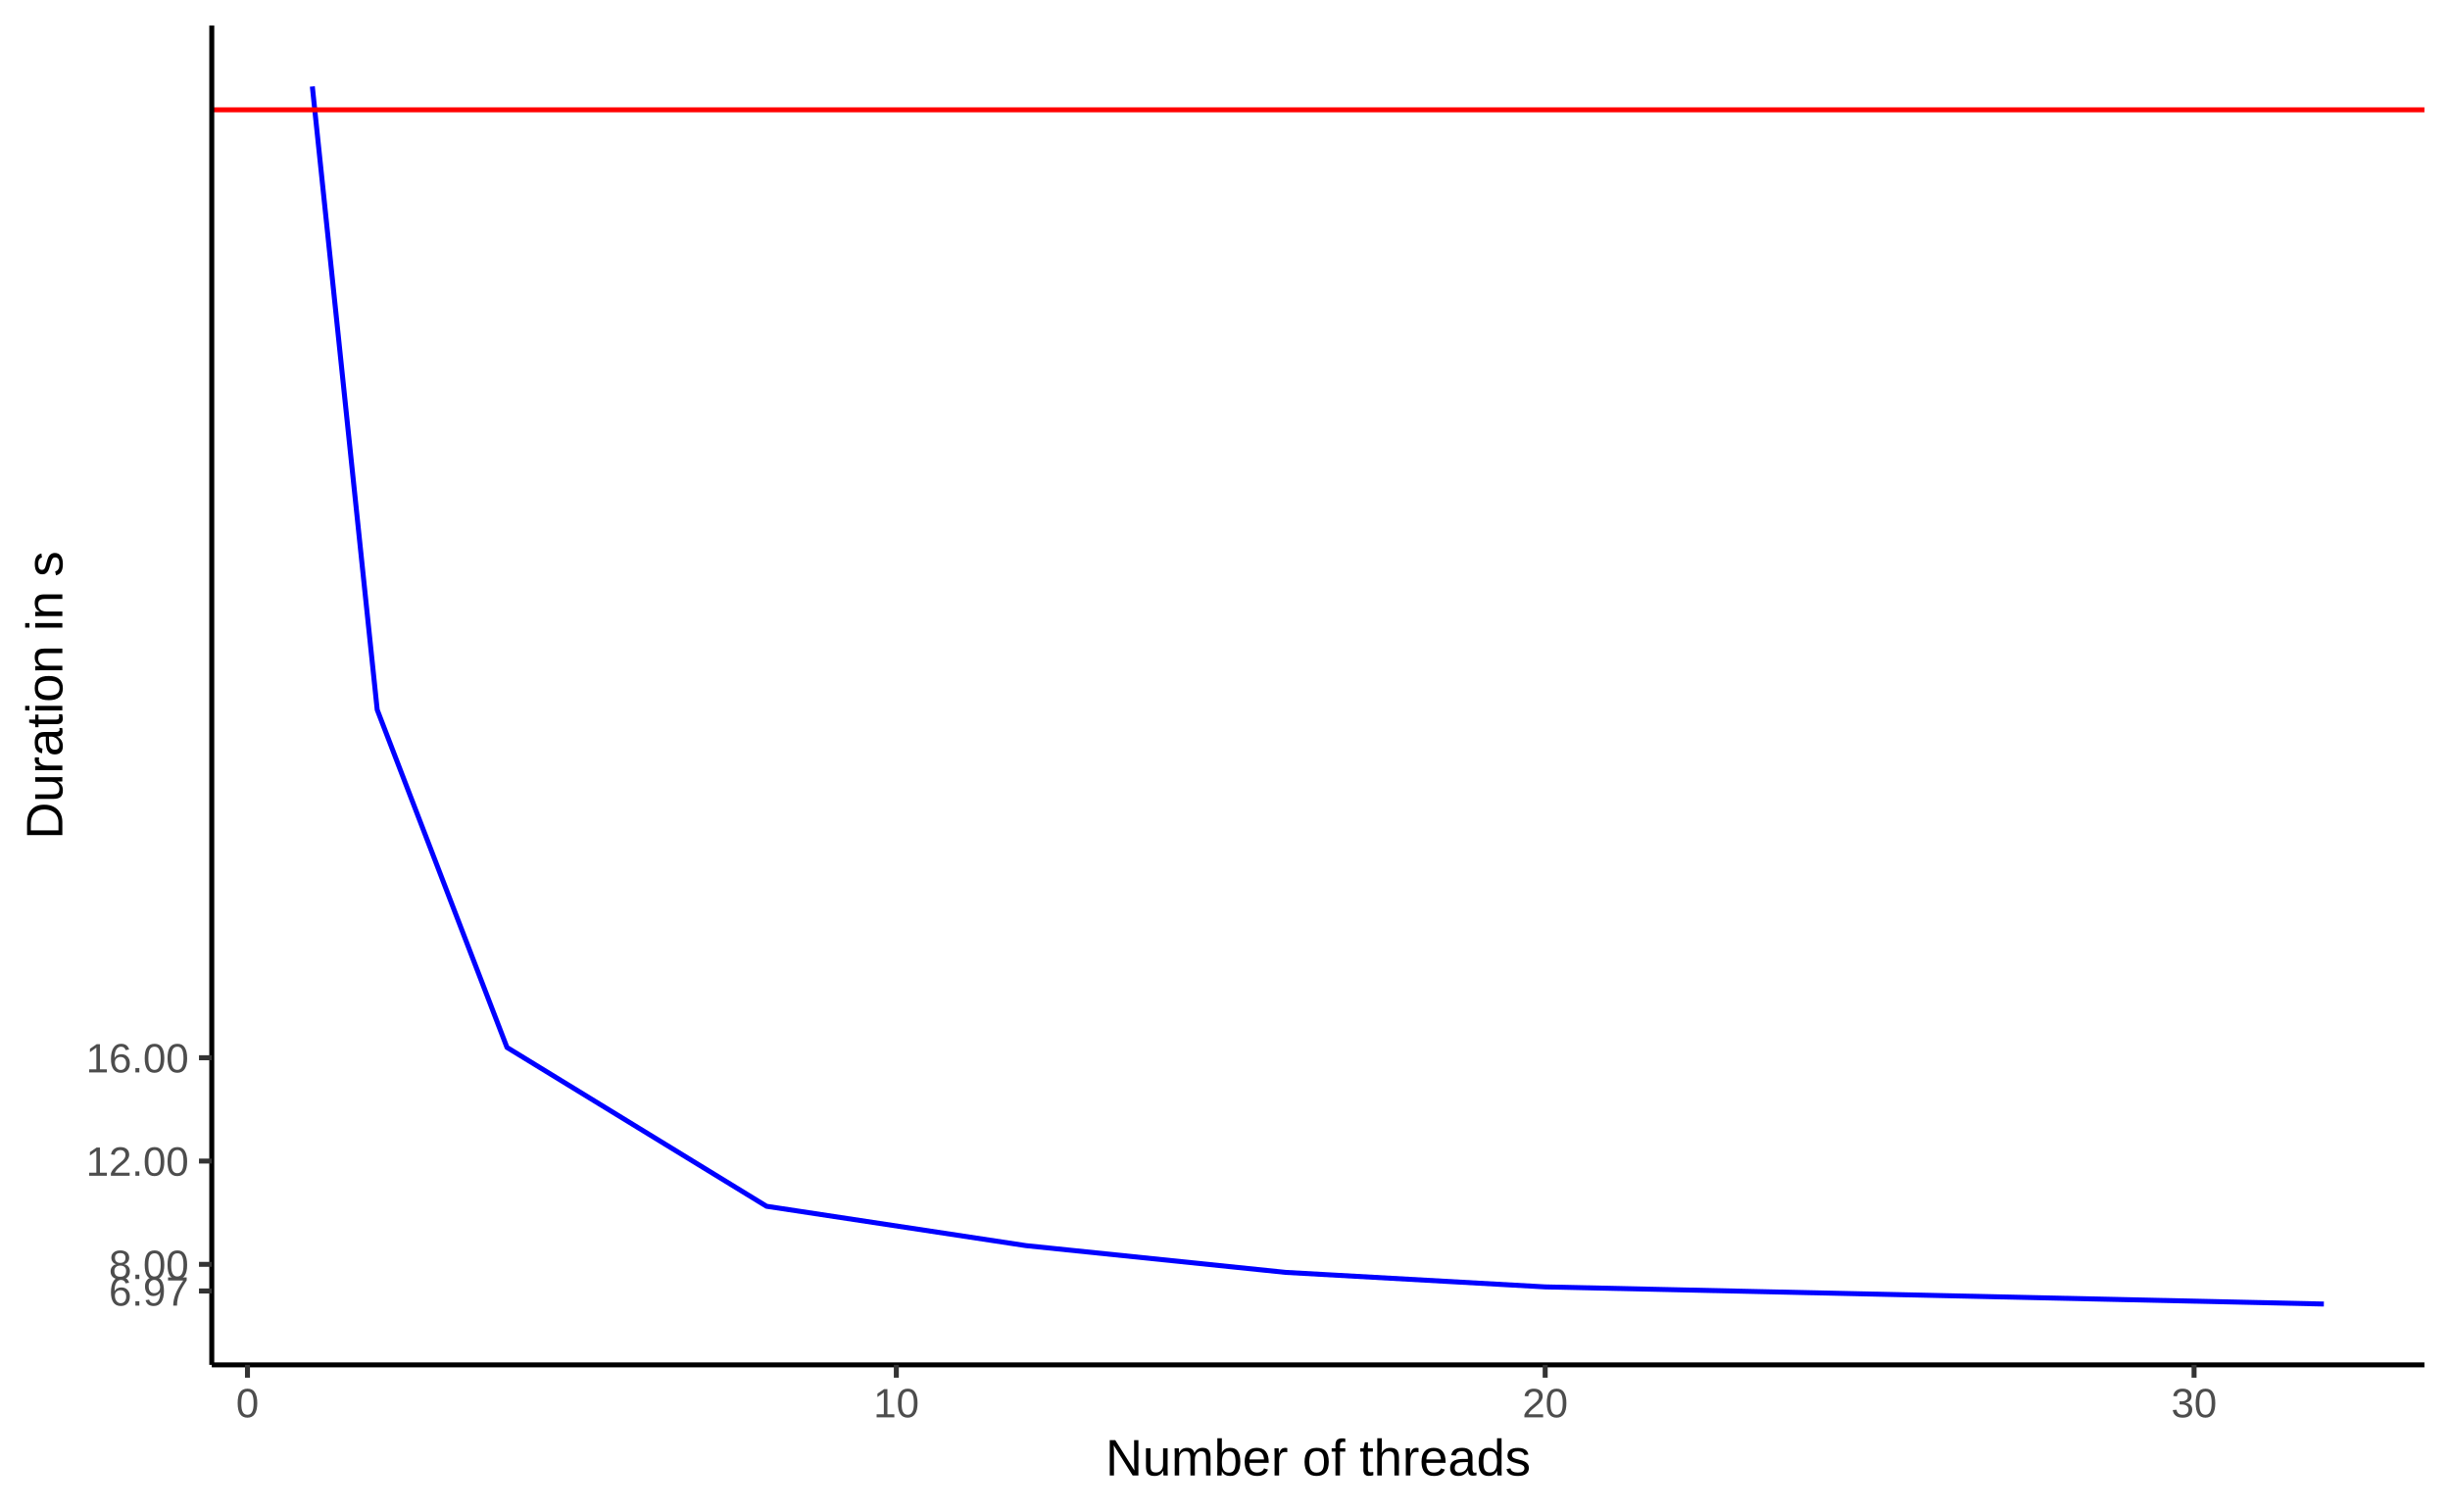
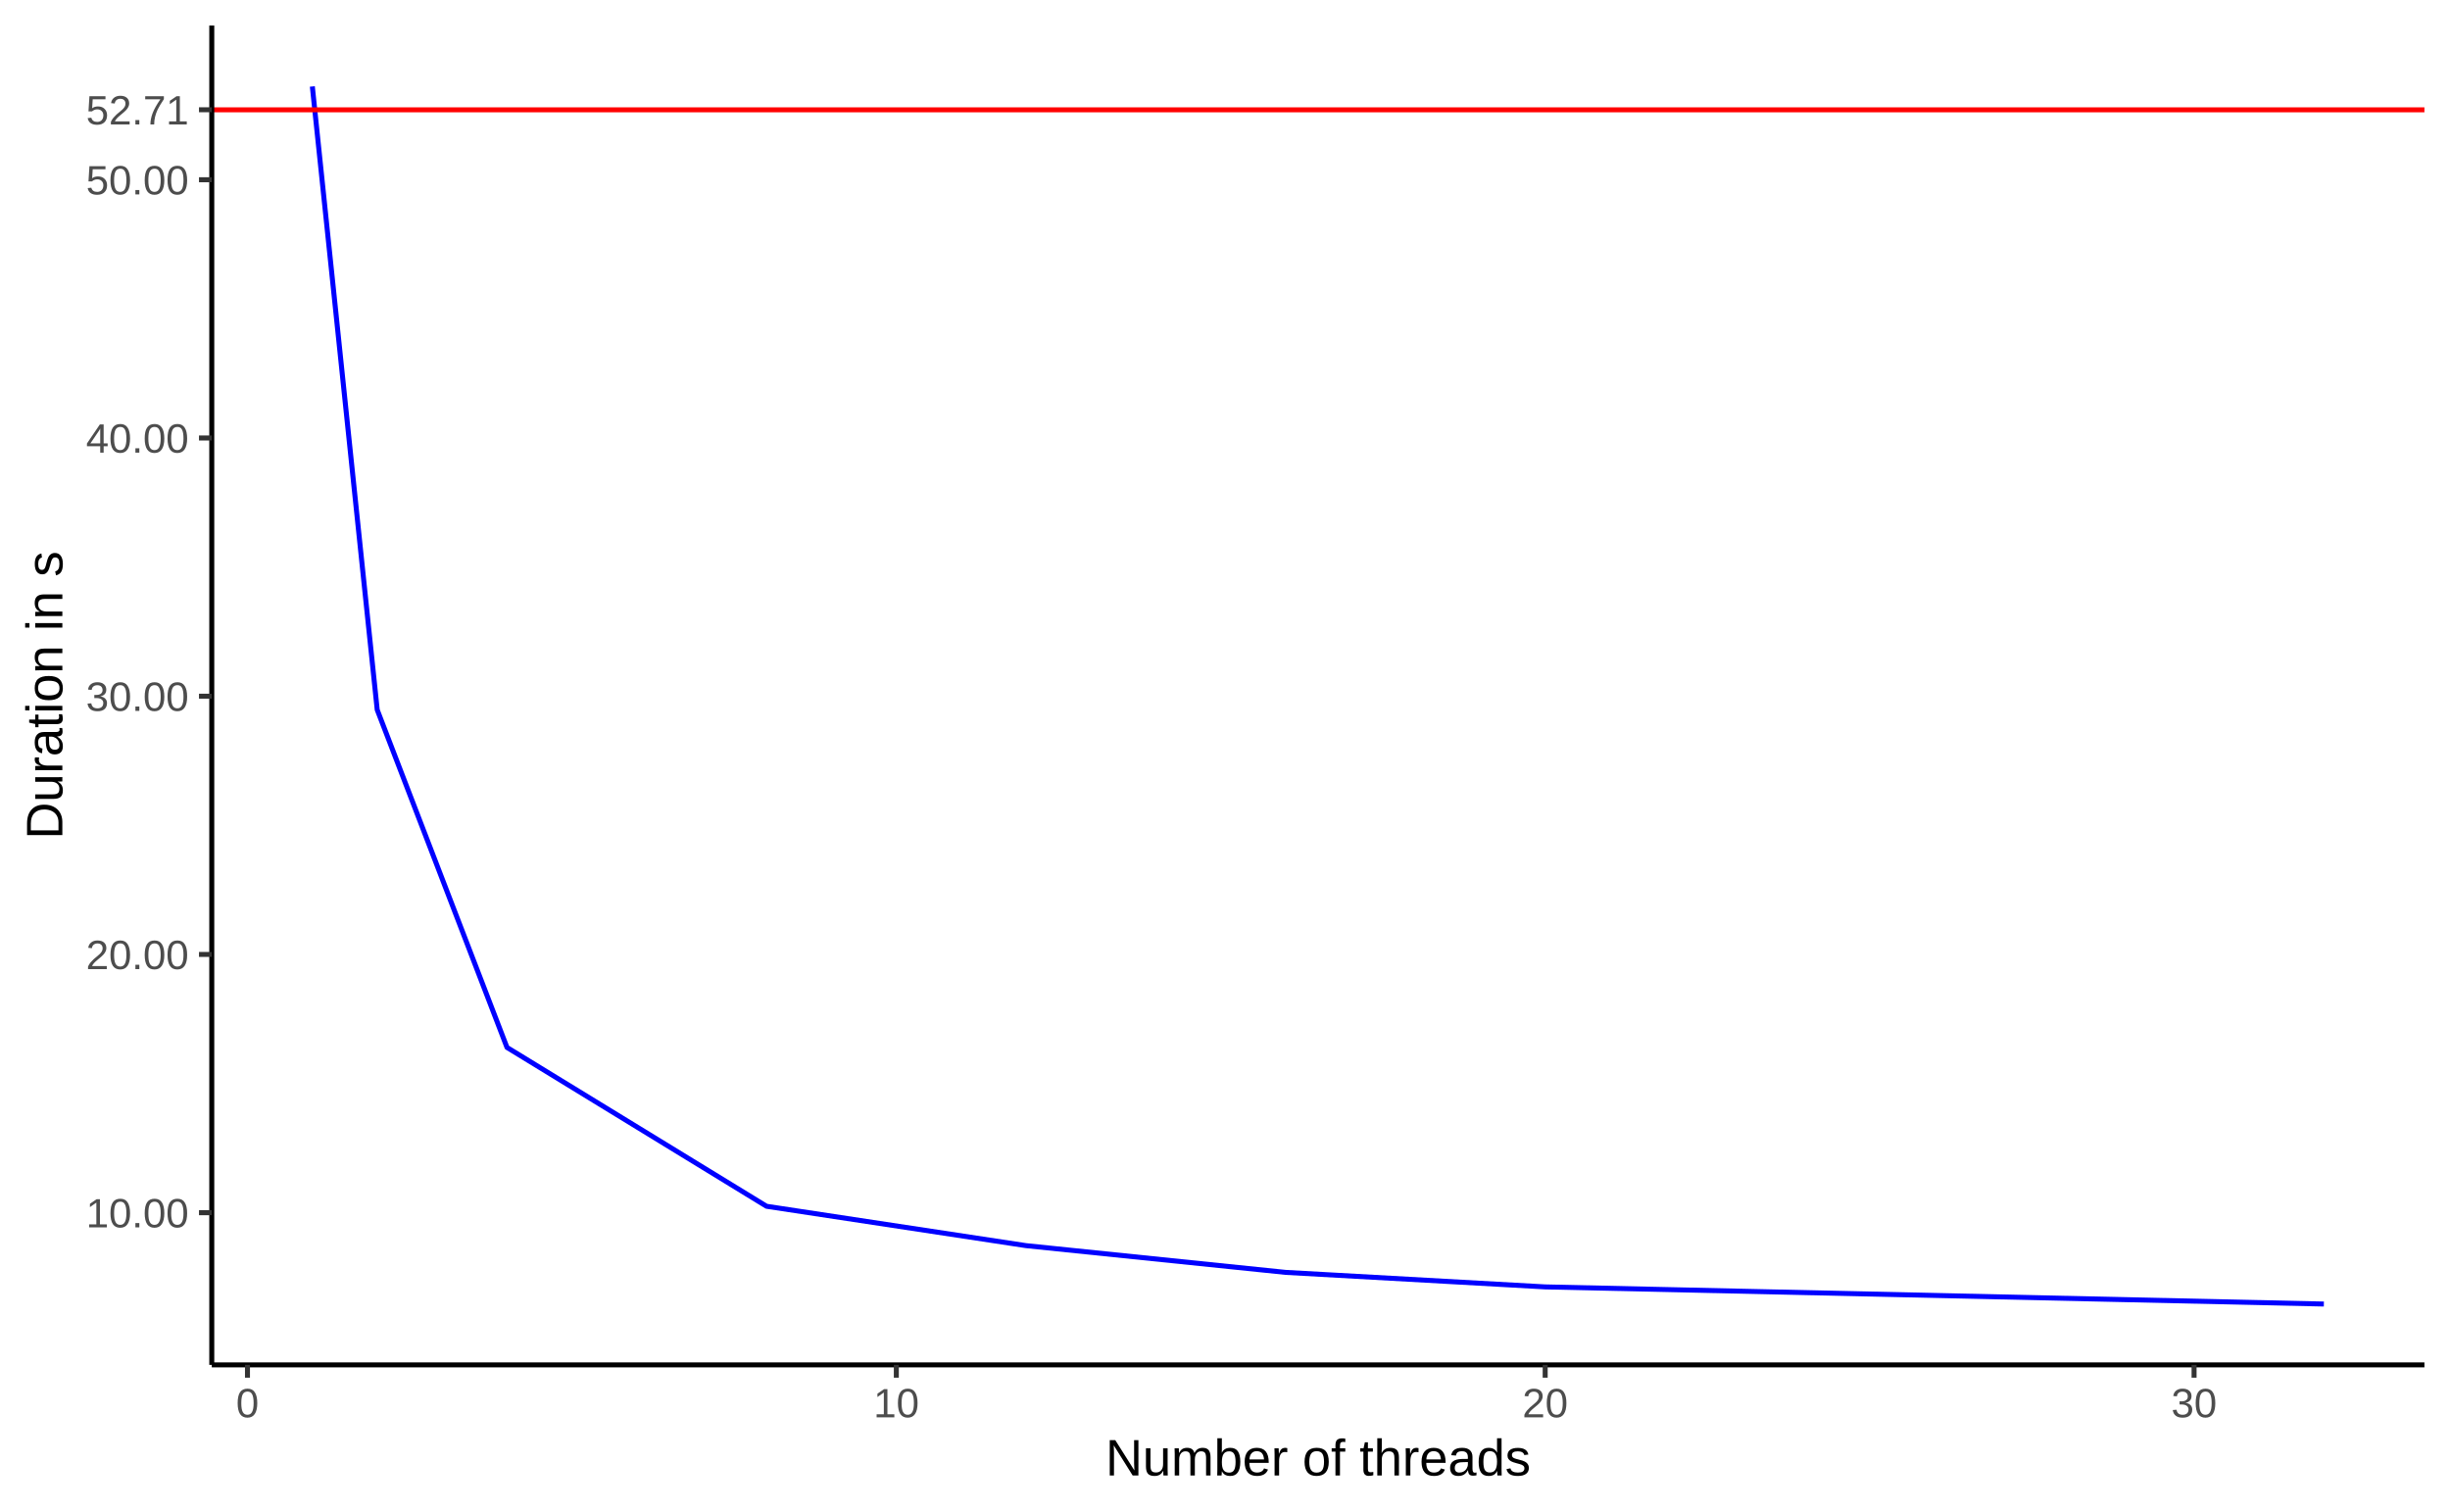
<svg xmlns="http://www.w3.org/2000/svg" class="svglite" width="525.00pt" height="324.00pt" viewBox="0 0 525.00 324.00">
  <defs>
    <style type="text/css">
    .svglite line, .svglite polyline, .svglite polygon, .svglite path, .svglite rect, .svglite circle {
      fill: none;
      stroke: #000000;
      stroke-linecap: round;
      stroke-linejoin: round;
      stroke-miterlimit: 10.00;
    }
    .svglite text {
      white-space: pre;
    }
  </style>
  </defs>
  <rect width="100%" height="100%" style="stroke: none; fill: #FFFFFF;" />
  <defs>
    <clipPath id="cpMC4wMHw1MjUuMDB8MC4wMHwzMjQuMDA=">
      <rect x="0.00" y="0.00" width="525.00" height="324.00" />
    </clipPath>
  </defs>
  <g clip-path="url(#cpMC4wMHw1MjUuMDB8MC4wMHwzMjQuMDA=)">
    <rect x="0.00" y="0.00" width="525.00" height="324.00" style="stroke-width: 1.07; stroke: #FFFFFF; fill: #FFFFFF;" />
  </g>
  <defs>
    <clipPath id="cpNDUuMzh8NTE5LjUyfDUuNDh8MjkyLjUw">
      <rect x="45.38" y="5.48" width="474.14" height="287.02" />
    </clipPath>
  </defs>
  <g clip-path="url(#cpNDUuMzh8NTE5LjUyfDUuNDh8MjkyLjUw)">
    <rect x="45.38" y="5.48" width="474.14" height="287.02" style="stroke-width: 1.07; stroke: none; fill: #FFFFFF;" />
    <polyline points="66.93,18.53 80.83,152.11 108.64,224.47 164.26,258.51 219.88,266.95 275.50,272.68 331.11,275.79 497.97,279.46 " style="stroke-width: 1.07; stroke: #0000FF; stroke-linecap: butt;" />
    <line x1="45.38" y1="23.53" x2="519.52" y2="23.53" style="stroke-width: 1.07; stroke: #FF0000; stroke-linecap: butt;" />
  </g>
  <g clip-path="url(#cpMC4wMHw1MjUuMDB8MC4wMHwzMjQuMDA=)">
    <polyline points="45.38,292.50 45.38,5.48 " style="stroke-width: 1.07; stroke-linecap: butt;" />
-     <text x="40.45" y="279.81" text-anchor="end" style="font-size: 8.80px;fill: #4D4D4D; font-family: &quot;Arial&quot;;" textLength="17.14px" lengthAdjust="spacingAndGlyphs">6.97</text>
-     <text x="40.45" y="274.11" text-anchor="end" style="font-size: 8.80px;fill: #4D4D4D; font-family: &quot;Arial&quot;;" textLength="17.14px" lengthAdjust="spacingAndGlyphs">8.00</text>
-     <text x="40.45" y="251.97" text-anchor="end" style="font-size: 8.80px;fill: #4D4D4D; font-family: &quot;Arial&quot;;" textLength="22.03px" lengthAdjust="spacingAndGlyphs">12.00</text>
-     <text x="40.45" y="229.83" text-anchor="end" style="font-size: 8.80px;fill: #4D4D4D; font-family: &quot;Arial&quot;;" textLength="22.03px" lengthAdjust="spacingAndGlyphs">16.00</text>
-     <polyline points="42.64,276.66 45.38,276.66 " style="stroke-width: 1.07; stroke: #333333; stroke-linecap: butt;" />
-     <polyline points="42.64,270.96 45.38,270.96 " style="stroke-width: 1.07; stroke: #333333; stroke-linecap: butt;" />
-     <polyline points="42.64,248.82 45.38,248.82 " style="stroke-width: 1.07; stroke: #333333; stroke-linecap: butt;" />
-     <polyline points="42.64,226.68 45.38,226.68 " style="stroke-width: 1.07; stroke: #333333; stroke-linecap: butt;" />
+     <text x="40.45" y="263.04" text-anchor="end" style="font-size: 8.80px;fill: #4D4D4D; font-family: &quot;Arial&quot;;" textLength="22.03px" lengthAdjust="spacingAndGlyphs">10.00</text>
+     <text x="40.45" y="207.69" text-anchor="end" style="font-size: 8.80px;fill: #4D4D4D; font-family: &quot;Arial&quot;;" textLength="22.03px" lengthAdjust="spacingAndGlyphs">20.00</text>
+     <text x="40.45" y="152.35" text-anchor="end" style="font-size: 8.80px;fill: #4D4D4D; font-family: &quot;Arial&quot;;" textLength="22.03px" lengthAdjust="spacingAndGlyphs">30.00</text>
+     <text x="40.45" y="97.01" text-anchor="end" style="font-size: 8.80px;fill: #4D4D4D; font-family: &quot;Arial&quot;;" textLength="22.03px" lengthAdjust="spacingAndGlyphs">40.00</text>
+     <text x="40.45" y="41.67" text-anchor="end" style="font-size: 8.80px;fill: #4D4D4D; font-family: &quot;Arial&quot;;" textLength="22.03px" lengthAdjust="spacingAndGlyphs">50.00</text>
+     <text x="40.45" y="26.67" text-anchor="end" style="font-size: 8.80px;fill: #4D4D4D; font-family: &quot;Arial&quot;;" textLength="22.03px" lengthAdjust="spacingAndGlyphs">52.71</text>
+     <polyline points="42.64,259.89 45.38,259.89 " style="stroke-width: 1.07; stroke: #333333; stroke-linecap: butt;" />
+     <polyline points="42.64,204.54 45.38,204.54 " style="stroke-width: 1.07; stroke: #333333; stroke-linecap: butt;" />
+     <polyline points="42.64,149.20 45.38,149.20 " style="stroke-width: 1.07; stroke: #333333; stroke-linecap: butt;" />
+     <polyline points="42.64,93.86 45.38,93.86 " style="stroke-width: 1.07; stroke: #333333; stroke-linecap: butt;" />
+     <polyline points="42.64,38.52 45.38,38.52 " style="stroke-width: 1.07; stroke: #333333; stroke-linecap: butt;" />
+     <polyline points="42.64,23.52 45.38,23.52 " style="stroke-width: 1.07; stroke: #333333; stroke-linecap: butt;" />
    <polyline points="45.38,292.50 519.52,292.50 " style="stroke-width: 1.07; stroke-linecap: butt;" />
    <polyline points="53.03,295.24 53.03,292.50 " style="stroke-width: 1.07; stroke: #333333; stroke-linecap: butt;" />
    <polyline points="192.07,295.24 192.07,292.50 " style="stroke-width: 1.07; stroke: #333333; stroke-linecap: butt;" />
    <polyline points="331.11,295.24 331.11,292.50 " style="stroke-width: 1.07; stroke: #333333; stroke-linecap: butt;" />
    <polyline points="470.16,295.24 470.16,292.50 " style="stroke-width: 1.07; stroke: #333333; stroke-linecap: butt;" />
    <text x="53.03" y="303.74" text-anchor="middle" style="font-size: 8.80px;fill: #4D4D4D; font-family: &quot;Arial&quot;;" textLength="4.90px" lengthAdjust="spacingAndGlyphs">0</text>
    <text x="192.07" y="303.74" text-anchor="middle" style="font-size: 8.80px;fill: #4D4D4D; font-family: &quot;Arial&quot;;" textLength="9.79px" lengthAdjust="spacingAndGlyphs">10</text>
    <text x="331.11" y="303.74" text-anchor="middle" style="font-size: 8.80px;fill: #4D4D4D; font-family: &quot;Arial&quot;;" textLength="9.79px" lengthAdjust="spacingAndGlyphs">20</text>
    <text x="470.16" y="303.74" text-anchor="middle" style="font-size: 8.80px;fill: #4D4D4D; font-family: &quot;Arial&quot;;" textLength="9.79px" lengthAdjust="spacingAndGlyphs">30</text>
    <text x="282.45" y="316.20" text-anchor="middle" style="font-size: 11.00px; font-family: &quot;Arial&quot;;" textLength="91.14px" lengthAdjust="spacingAndGlyphs">Number of threads</text>
    <text transform="translate(13.36,148.99) rotate(-90)" text-anchor="middle" style="font-size: 11.00px; font-family: &quot;Arial&quot;;" textLength="61.77px" lengthAdjust="spacingAndGlyphs">Duration in s</text>
  </g>
</svg>
